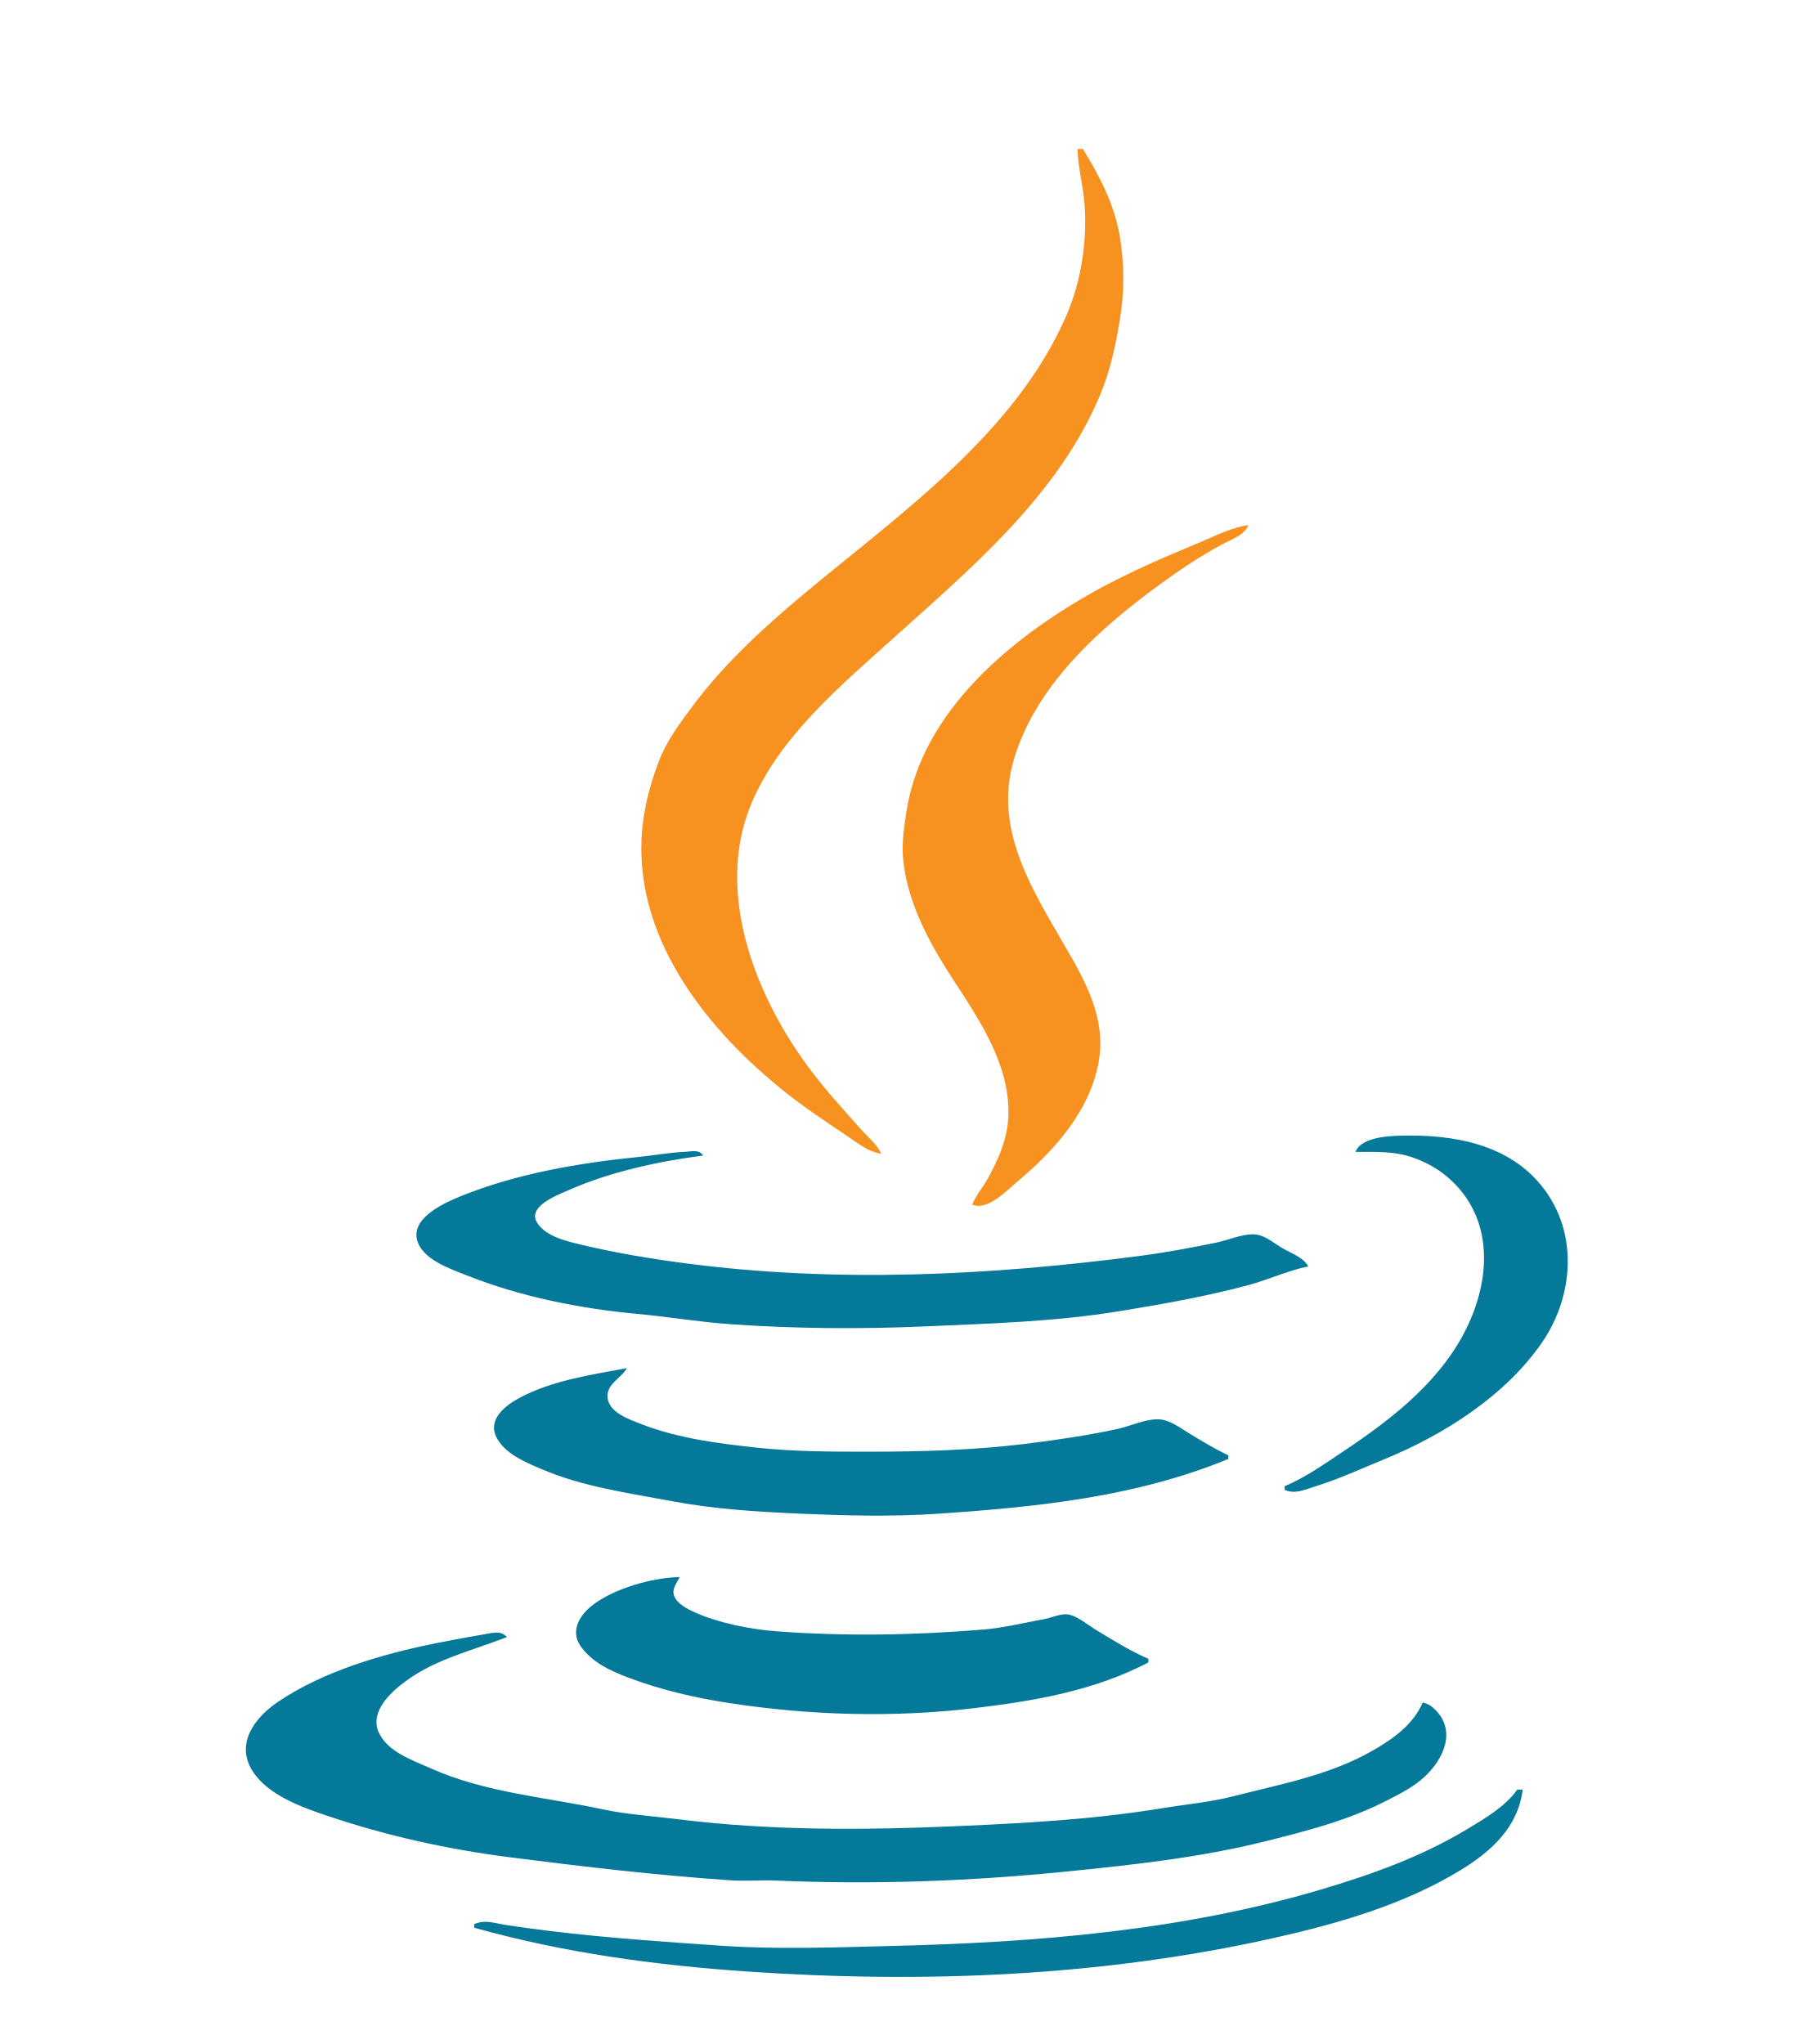
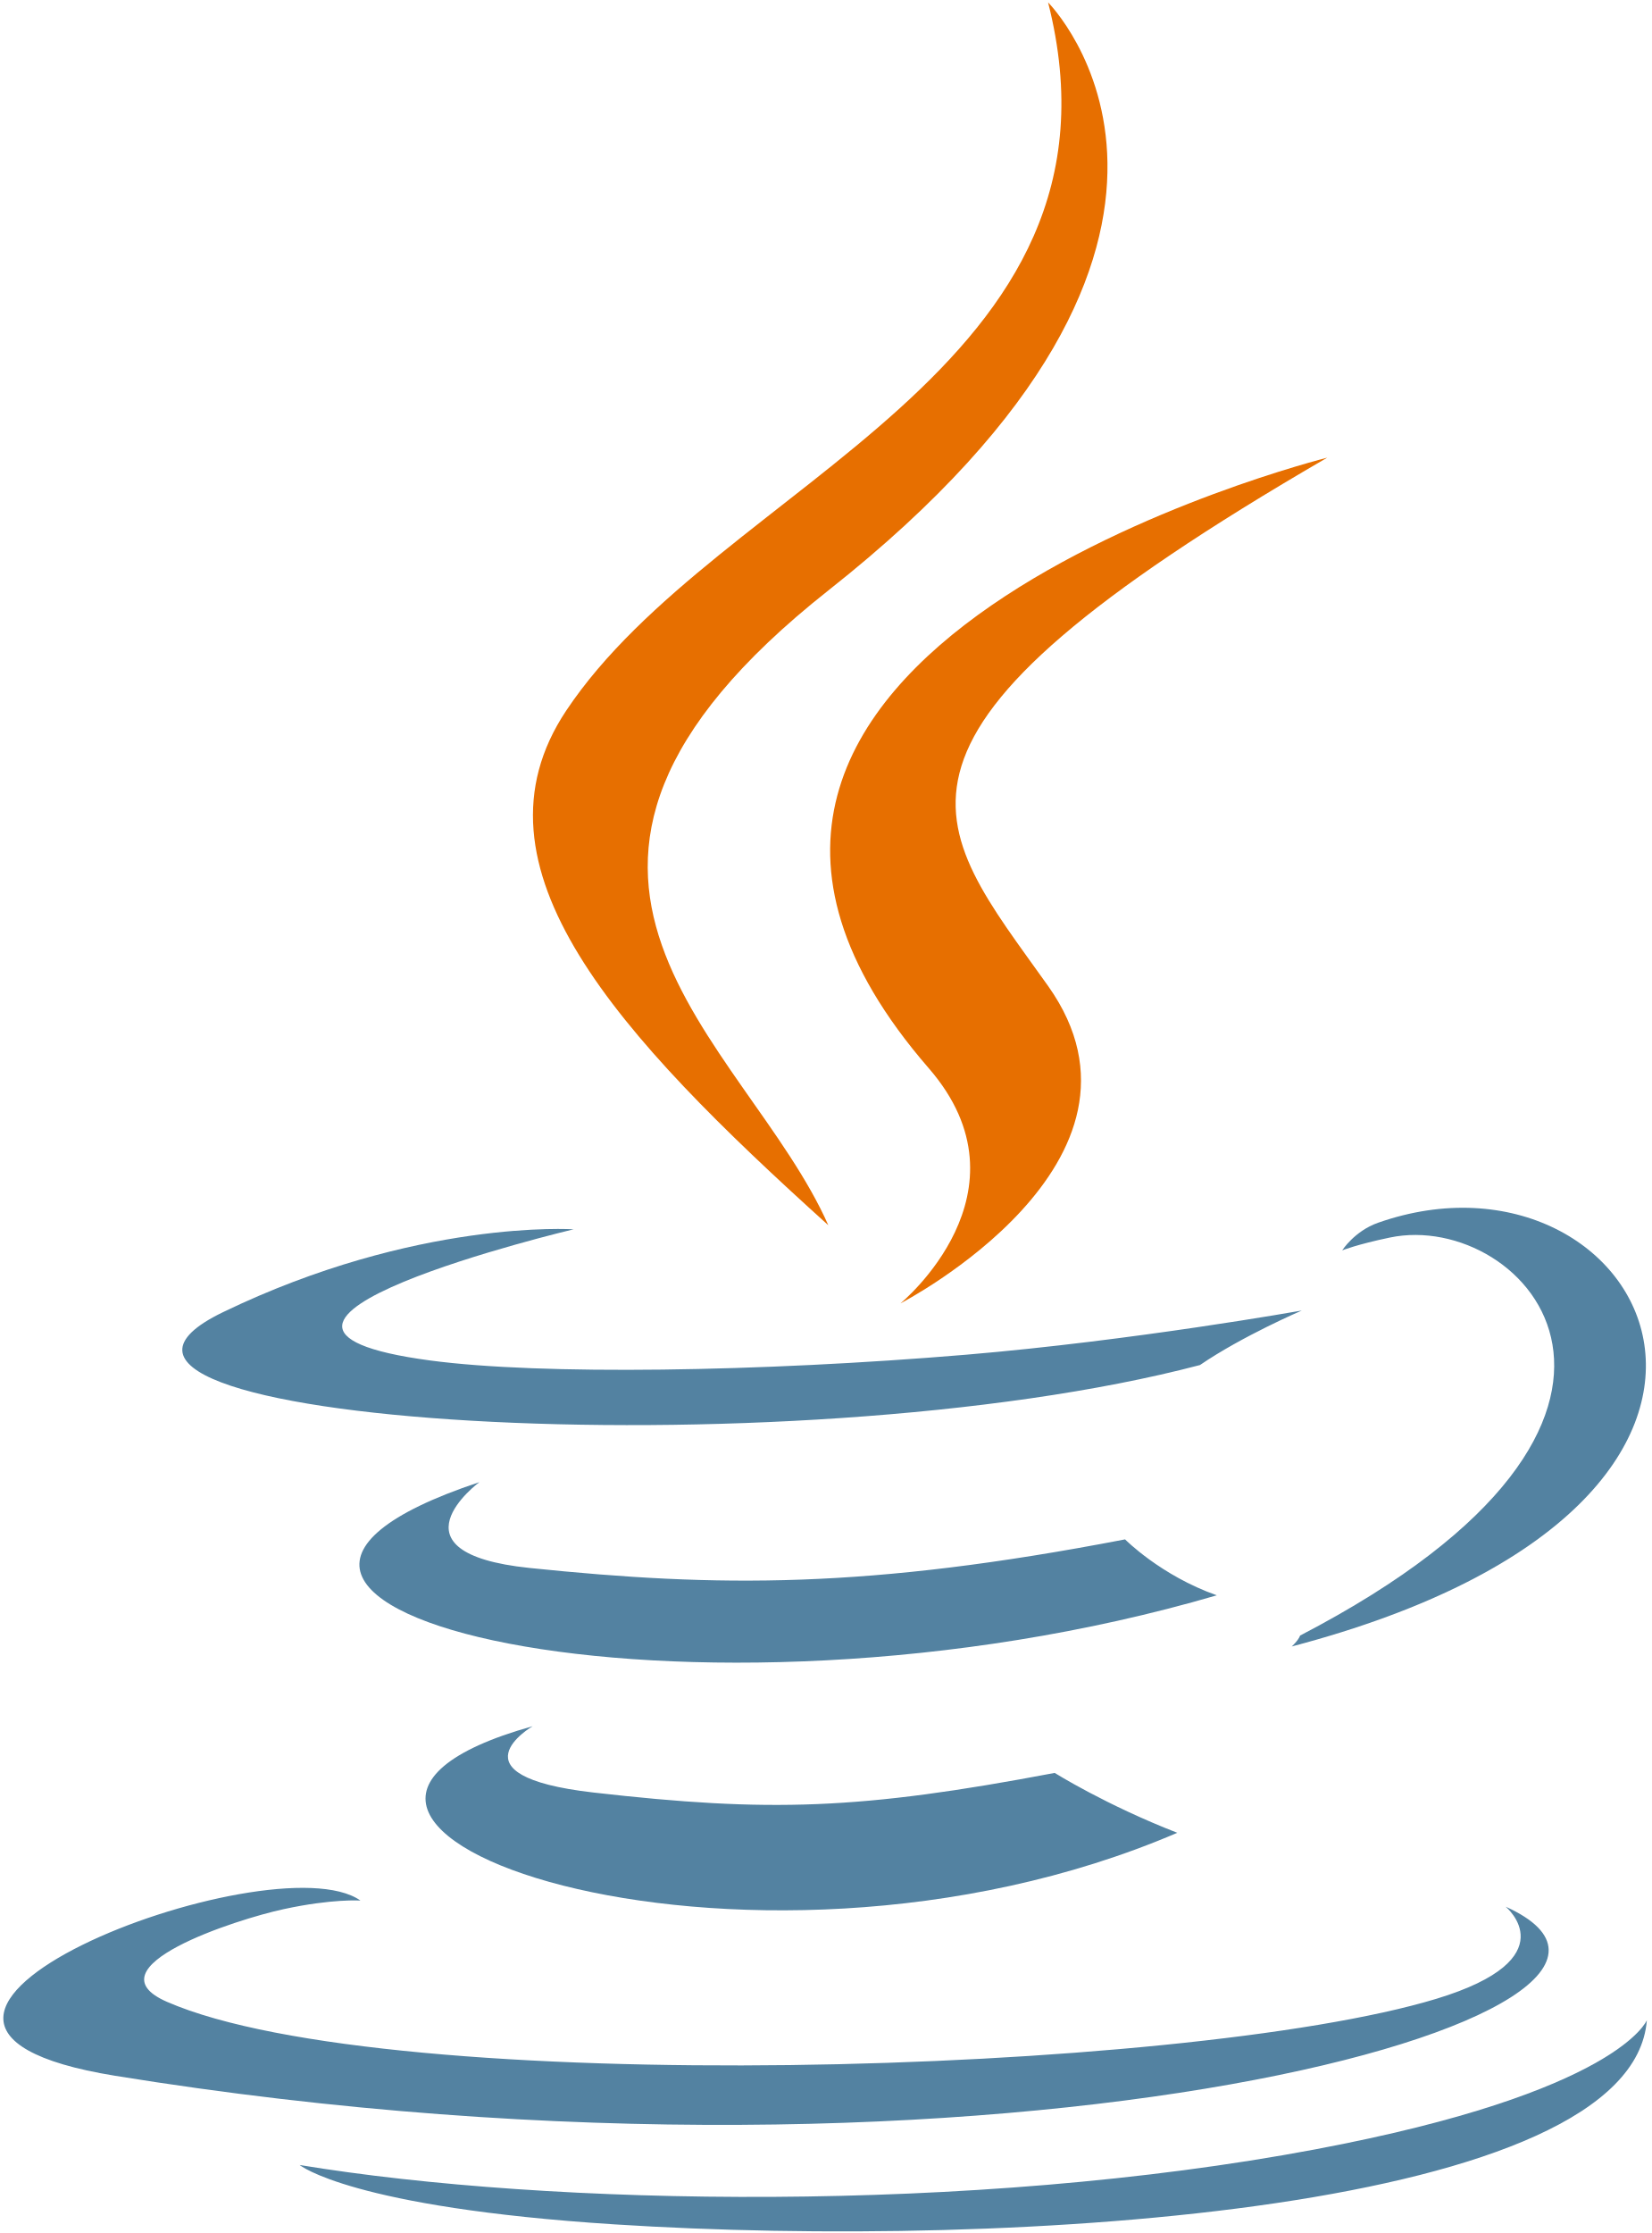
- <svg xmlns="http://www.w3.org/2000/svg" width="992" height="1125">
-   <path style="fill:#f79221; stroke:none;" d="M593 82C593.219 92.28 596.202 102.654 596.911 113C598.309 133.422 594.903 155.241 586.713 173.996C558.597 238.384 496.353 281.992 444 325.565C421.371 344.399 399.369 364.37 381.627 388C374.549 397.426 366.769 407.891 362.555 419C357.315 432.814 353.664 447.197 353.039 462C350.644 518.788 390.079 567.623 432 600.996C442.9 609.674 454.37 617.296 465.91 625.05C471.714 628.949 477.925 634.059 485 635C482.388 629.4 477.332 625.588 473.285 621C464.287 610.798 455.148 600.835 446.884 590C416.34 549.951 392.729 491.605 413.593 442.089C428.963 405.615 462.29 377.671 491 351.831C534.434 312.74 581.955 273.037 605.252 217.83C611.178 203.785 614.258 188.935 616.59 174C618.795 159.883 618.684 145.128 616.409 131C613.474 112.77 605.419 97.55 596 82L593 82M535 663C543.467 666.612 553.859 655.381 560 650.246C580.057 633.474 599.612 611.652 604.536 585C609.355 558.918 595.683 537.252 583.083 515.573C565.481 485.286 547.301 454.064 557.978 418C570.14 376.919 605.44 345.523 639 321.152C649.483 313.539 660.608 306.089 672 299.931C676.874 297.295 685.099 294.535 687 289C678.24 290.294 669.9 294.384 661.83 297.866C652.535 301.876 643.203 305.58 633.961 309.786C623.302 314.636 612.657 319.716 602.428 325.428C556.211 351.237 507.14 391.703 498.795 447C497.444 455.952 496.099 464.828 497.129 474C499.834 498.099 512.026 519.992 525.078 540C539.402 561.959 555.326 585.646 554.982 613C554.819 625.886 549.703 637.694 543.576 648.714C540.873 653.576 537.159 657.892 535 663z" />
-   <path style="fill:#05799a; stroke:none;" d="M746 634C757.432 634 768.133 633.443 779 637.618C785.072 639.951 790.99 643.152 796 647.326C821.282 668.387 820.993 701.053 808.044 729C794.118 759.055 766.864 780.426 740 798.333C729.614 805.257 718.535 813.172 707 818L707 820C712.684 822.602 718.299 819.823 724 818.04C737.087 813.948 749.368 808.276 762 803.085C794.598 789.688 828.296 768.359 848.558 739C864.755 715.531 868.375 683.652 852.885 658.996C835.959 632.054 805.543 624.953 776 625C767.756 625.013 749.317 624.972 746 634M720 697C717.169 692.009 710.841 689.907 706 687.128C701.654 684.634 697.027 680.549 692 679.592C685.449 678.344 676.427 682.444 670 683.78C655.835 686.725 641.325 689.415 627 691.282C544.084 702.089 460.213 706.224 377 695.282C357.743 692.75 338.855 689.6 320 685.106C311.856 683.164 300.395 680.594 295.608 672.985C289.908 663.926 307.099 657.623 313 655.01C335.653 644.98 362.475 639.167 387 636C384.454 632.442 380.947 633.794 377 633.961C368.204 634.332 359.762 635.955 351 636.831C318.592 640.071 284.321 645.962 254 658.201C245.224 661.743 226.758 669.812 229.434 682C231.88 693.134 247.788 698.327 257 702C285.951 713.545 319.055 720.234 350 723.089C367.615 724.715 385.265 727.696 403 728.911C438.15 731.318 473.815 731.58 509 730.039C544.78 728.472 580.537 727.469 616 721.675C639.756 717.794 663.712 713.564 687 707.31C698.099 704.33 708.762 699.327 720 697M676 803L676 801C668.636 797.558 661.389 793.105 654.424 788.894C649.762 786.076 644.55 782.019 639 781.303C631.613 780.351 622.218 784.926 615 786.489C598.345 790.095 580.926 792.635 564 794.714C535.553 798.207 506.67 799 478 799C457.736 799 437.14 798.982 417 796.826C395.833 794.56 372.921 791.679 353 783.834C346.429 781.247 334.977 777.498 334.336 769C333.785 761.685 342.01 758.47 345 753C325.154 756.739 303.721 759.766 285.715 769.478C278.16 773.552 268.254 781.147 273.179 791C277.741 800.127 289.186 804.812 298 808.573C321.09 818.425 345.487 821.653 369.91 826.255C392.605 830.532 415.898 832.028 439 833.039C465.275 834.19 490.708 834.89 517 833.089C571.327 829.369 625.098 823.912 676 803M632 915L632 913C622.081 908.726 612.251 902.573 603 896.989C598.637 894.356 593.064 889.529 587.996 888.603C583.984 887.871 578.979 890.364 575 891.083C563.853 893.098 552.269 895.983 541 896.907C503.241 900.002 465.806 900.681 428 897.91C413.518 896.848 396.305 893.526 383 887.705C378.618 885.788 371.497 882.357 370.661 876.985C370.176 873.866 372.817 870.728 374 868C358.88 868.322 338.021 874.209 326 883.529C319.032 888.93 313.662 897.641 319.514 906C325.797 914.975 336.11 919.72 346 923.424C363.936 930.143 382.101 934.379 401 937.296C445.401 944.151 491.35 945.481 536 940.17C569.127 936.229 602.086 930.621 632 915M783 937C777.772 949.114 767.061 956.777 756 963.189C732.202 976.985 705.235 981.87 679 988.58C665.89 991.934 652.317 993.149 639 995.325C602.173 1001.34 565.245 1003.41 528 1005.04C476.18 1007.31 424.602 1007.71 373 1001.28C359.349 999.586 345.486 998.761 332 995.884C300.433 989.152 266.963 986.675 237.09 973.294C226.986 968.769 212.861 964.117 208.228 953C204.093 943.077 212.918 933.56 220.001 927.805C237.749 913.383 258.355 909.16 279 901C275.504 897.342 271.6 898.642 267 899.414C257.975 900.927 248.971 902.591 240 904.4C210.506 910.345 178.148 919.688 153 936.671C140.016 945.44 129.303 959.835 139.13 974.999C147.609 988.085 165.919 994.619 180 999.367C212.979 1010.49 246.487 1017.88 281 1022.29C321.308 1027.43 361.412 1032.13 402 1034.91C410.305 1035.48 418.685 1034.68 427 1035.04C480.098 1037.36 533.167 1035.45 586 1030.17C622.784 1026.49 660.018 1022.48 696 1013.52C718.821 1007.85 742.031 1001.88 763.039 991.083C770.51 987.244 777.77 983.69 784 977.91C794.378 968.281 801.616 952.83 789.907 941.059C787.775 938.915 785.845 937.799 783 937M835 985C828.267 994.479 816.829 1001.09 807 1007C782.057 1022 754.77 1031.73 727 1039.97C651.057 1062.51 570.87 1069.08 492 1071.01C460.43 1071.79 428.57 1073.07 397 1070.91C365.267 1068.74 333.614 1066.6 302 1062.72C293.965 1061.73 285.995 1060.67 278 1059.41C271.758 1058.42 267.086 1056.44 261 1059L261 1061C309.837 1074.73 360.508 1081.63 411 1085.09C508.002 1091.74 605.909 1087.93 701 1066.67C736.26 1058.78 772.932 1048.22 804 1029.19C821.062 1018.74 835.391 1005.53 838 985L835 985z" />
+ <svg xmlns="http://www.w3.org/2000/svg" width="256px" height="346px" viewBox="0 0 256 346" version="1.1" preserveAspectRatio="xMidYMid">
+   <g>
+     <path d="M82.554,267.473 C82.554,267.473 69.356,275.148 91.947,277.745 C119.316,280.867 133.303,280.42 163.464,274.711 C163.464,274.711 171.393,279.683 182.467,283.99 C114.856,312.967 29.448,282.311 82.554,267.473" fill="#5382A1" />
+     <path d="M74.292,229.659 C74.292,229.659 59.489,240.617 82.097,242.955 C111.333,245.971 134.421,246.218 174.373,238.525 C174.373,238.525 179.899,244.127 188.588,247.191 C106.841,271.095 15.79,249.076 74.292,229.659" fill="#5382A1" />
+     <path d="M143.942,165.515 C160.601,184.695 139.565,201.955 139.565,201.955 C139.565,201.955 181.866,180.118 162.439,152.772 C144.295,127.271 130.38,114.6 205.707,70.914 C205.707,70.914 87.469,100.444 143.942,165.515" fill="#E76F00" />
+     <path d="M233.364,295.442 C233.364,295.442 243.131,303.489 222.607,309.715 C183.581,321.538 60.175,325.108 25.893,310.186 C13.57,304.825 36.68,297.385 43.949,295.824 C51.53,294.18 55.863,294.487 55.863,294.487 C42.158,284.832 -32.72,313.444 17.829,321.637 C155.682,343.993 269.121,311.571 233.364,295.442" fill="#5382A1" />
+     <path d="M88.901,190.48 C88.901,190.48 26.129,205.389 66.672,210.803 C83.79,213.095 117.915,212.577 149.702,209.913 C175.68,207.722 201.765,203.063 201.765,203.063 C201.765,203.063 192.605,206.986 185.978,211.511 C122.234,228.276 -0.908,220.477 34.543,203.328 C64.524,188.836 88.901,190.48 88.901,190.48" fill="#5382A1" />
+     <path d="M201.506,253.422 C266.305,219.75 236.345,187.392 215.433,191.751 C210.307,192.818 208.022,193.743 208.022,193.743 C208.022,193.743 209.925,190.762 213.559,189.472 C254.929,174.927 286.746,232.369 200.204,255.119 C200.204,255.12 201.207,254.224 201.506,253.422" fill="#5382A1" />
+     <path d="M162.439,0.371 C162.439,0.371 198.326,36.27 128.402,91.472 C72.331,135.754 115.616,161.002 128.379,189.849 C95.649,160.318 71.63,134.323 87.744,110.128 C111.395,74.613 176.918,57.394 162.439,0.371" fill="#E76F00" />
+     <path d="M95.268,344.665 C157.467,348.647 252.98,342.456 255.242,313.026 C255.242,313.026 250.894,324.183 203.838,333.043 C150.75,343.033 85.274,341.867 46.439,335.464 C46.44,335.463 54.389,342.044 95.268,344.665" fill="#5382A1" />
+   </g>
</svg>
